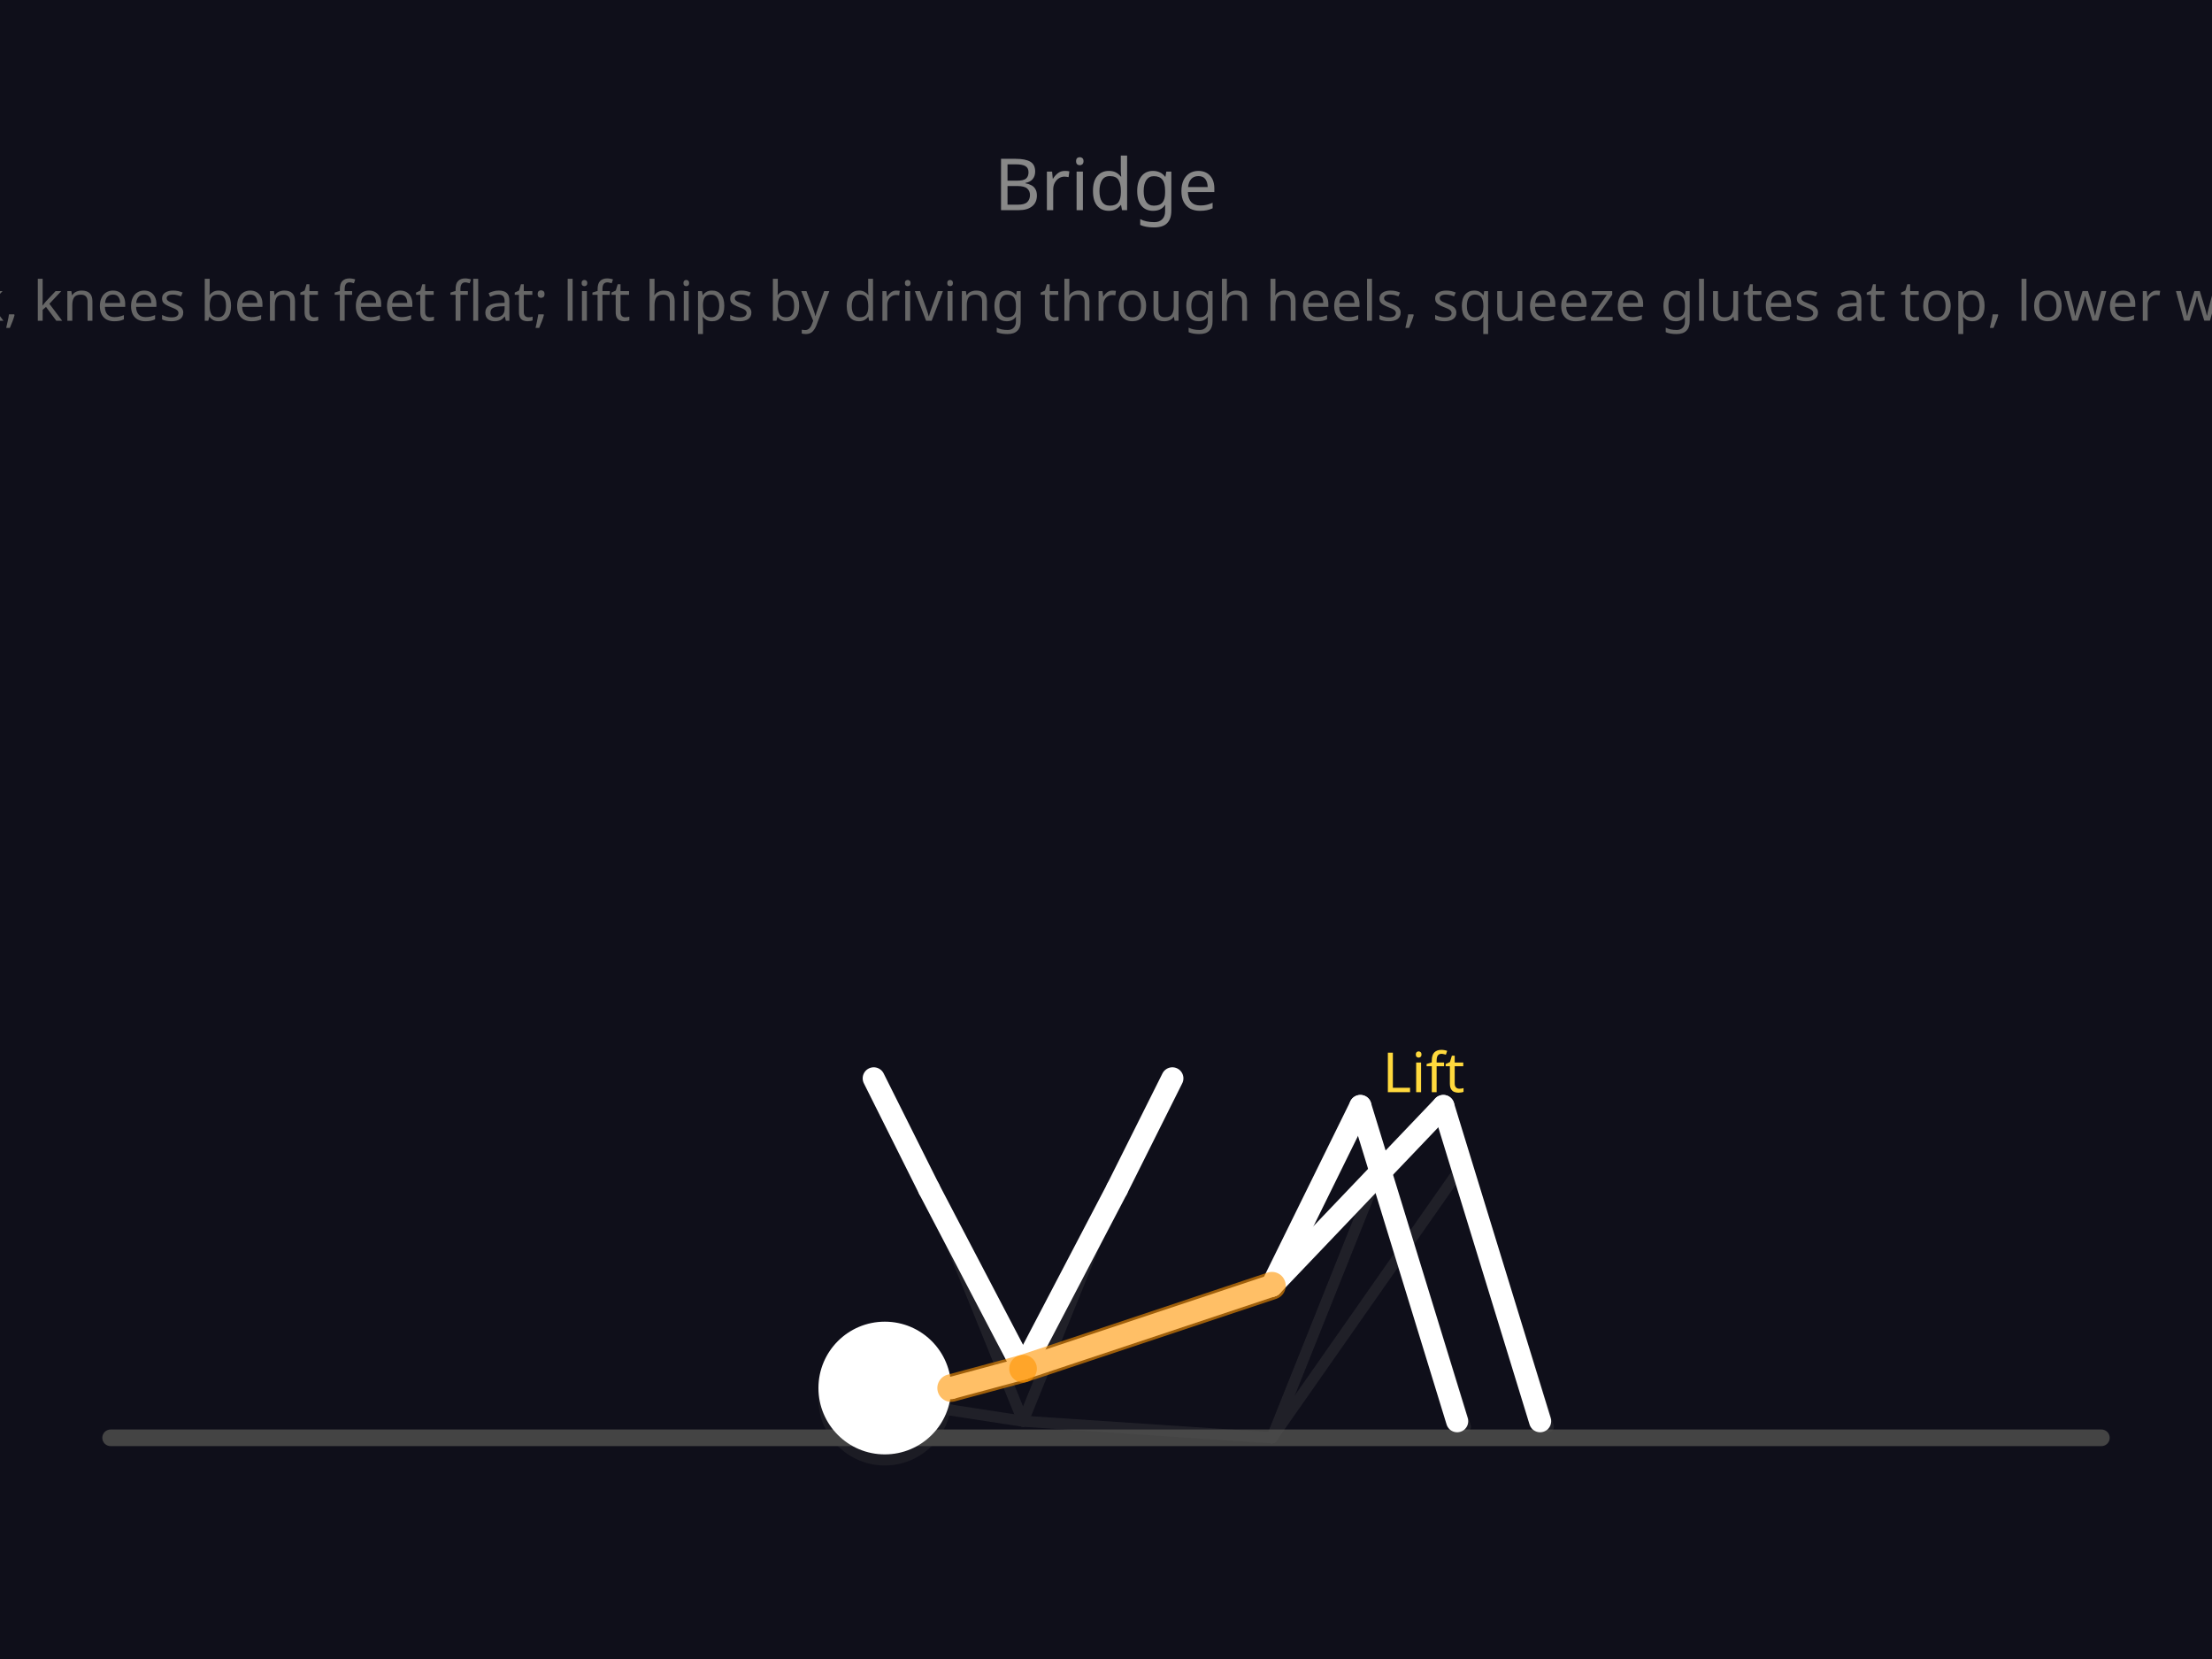
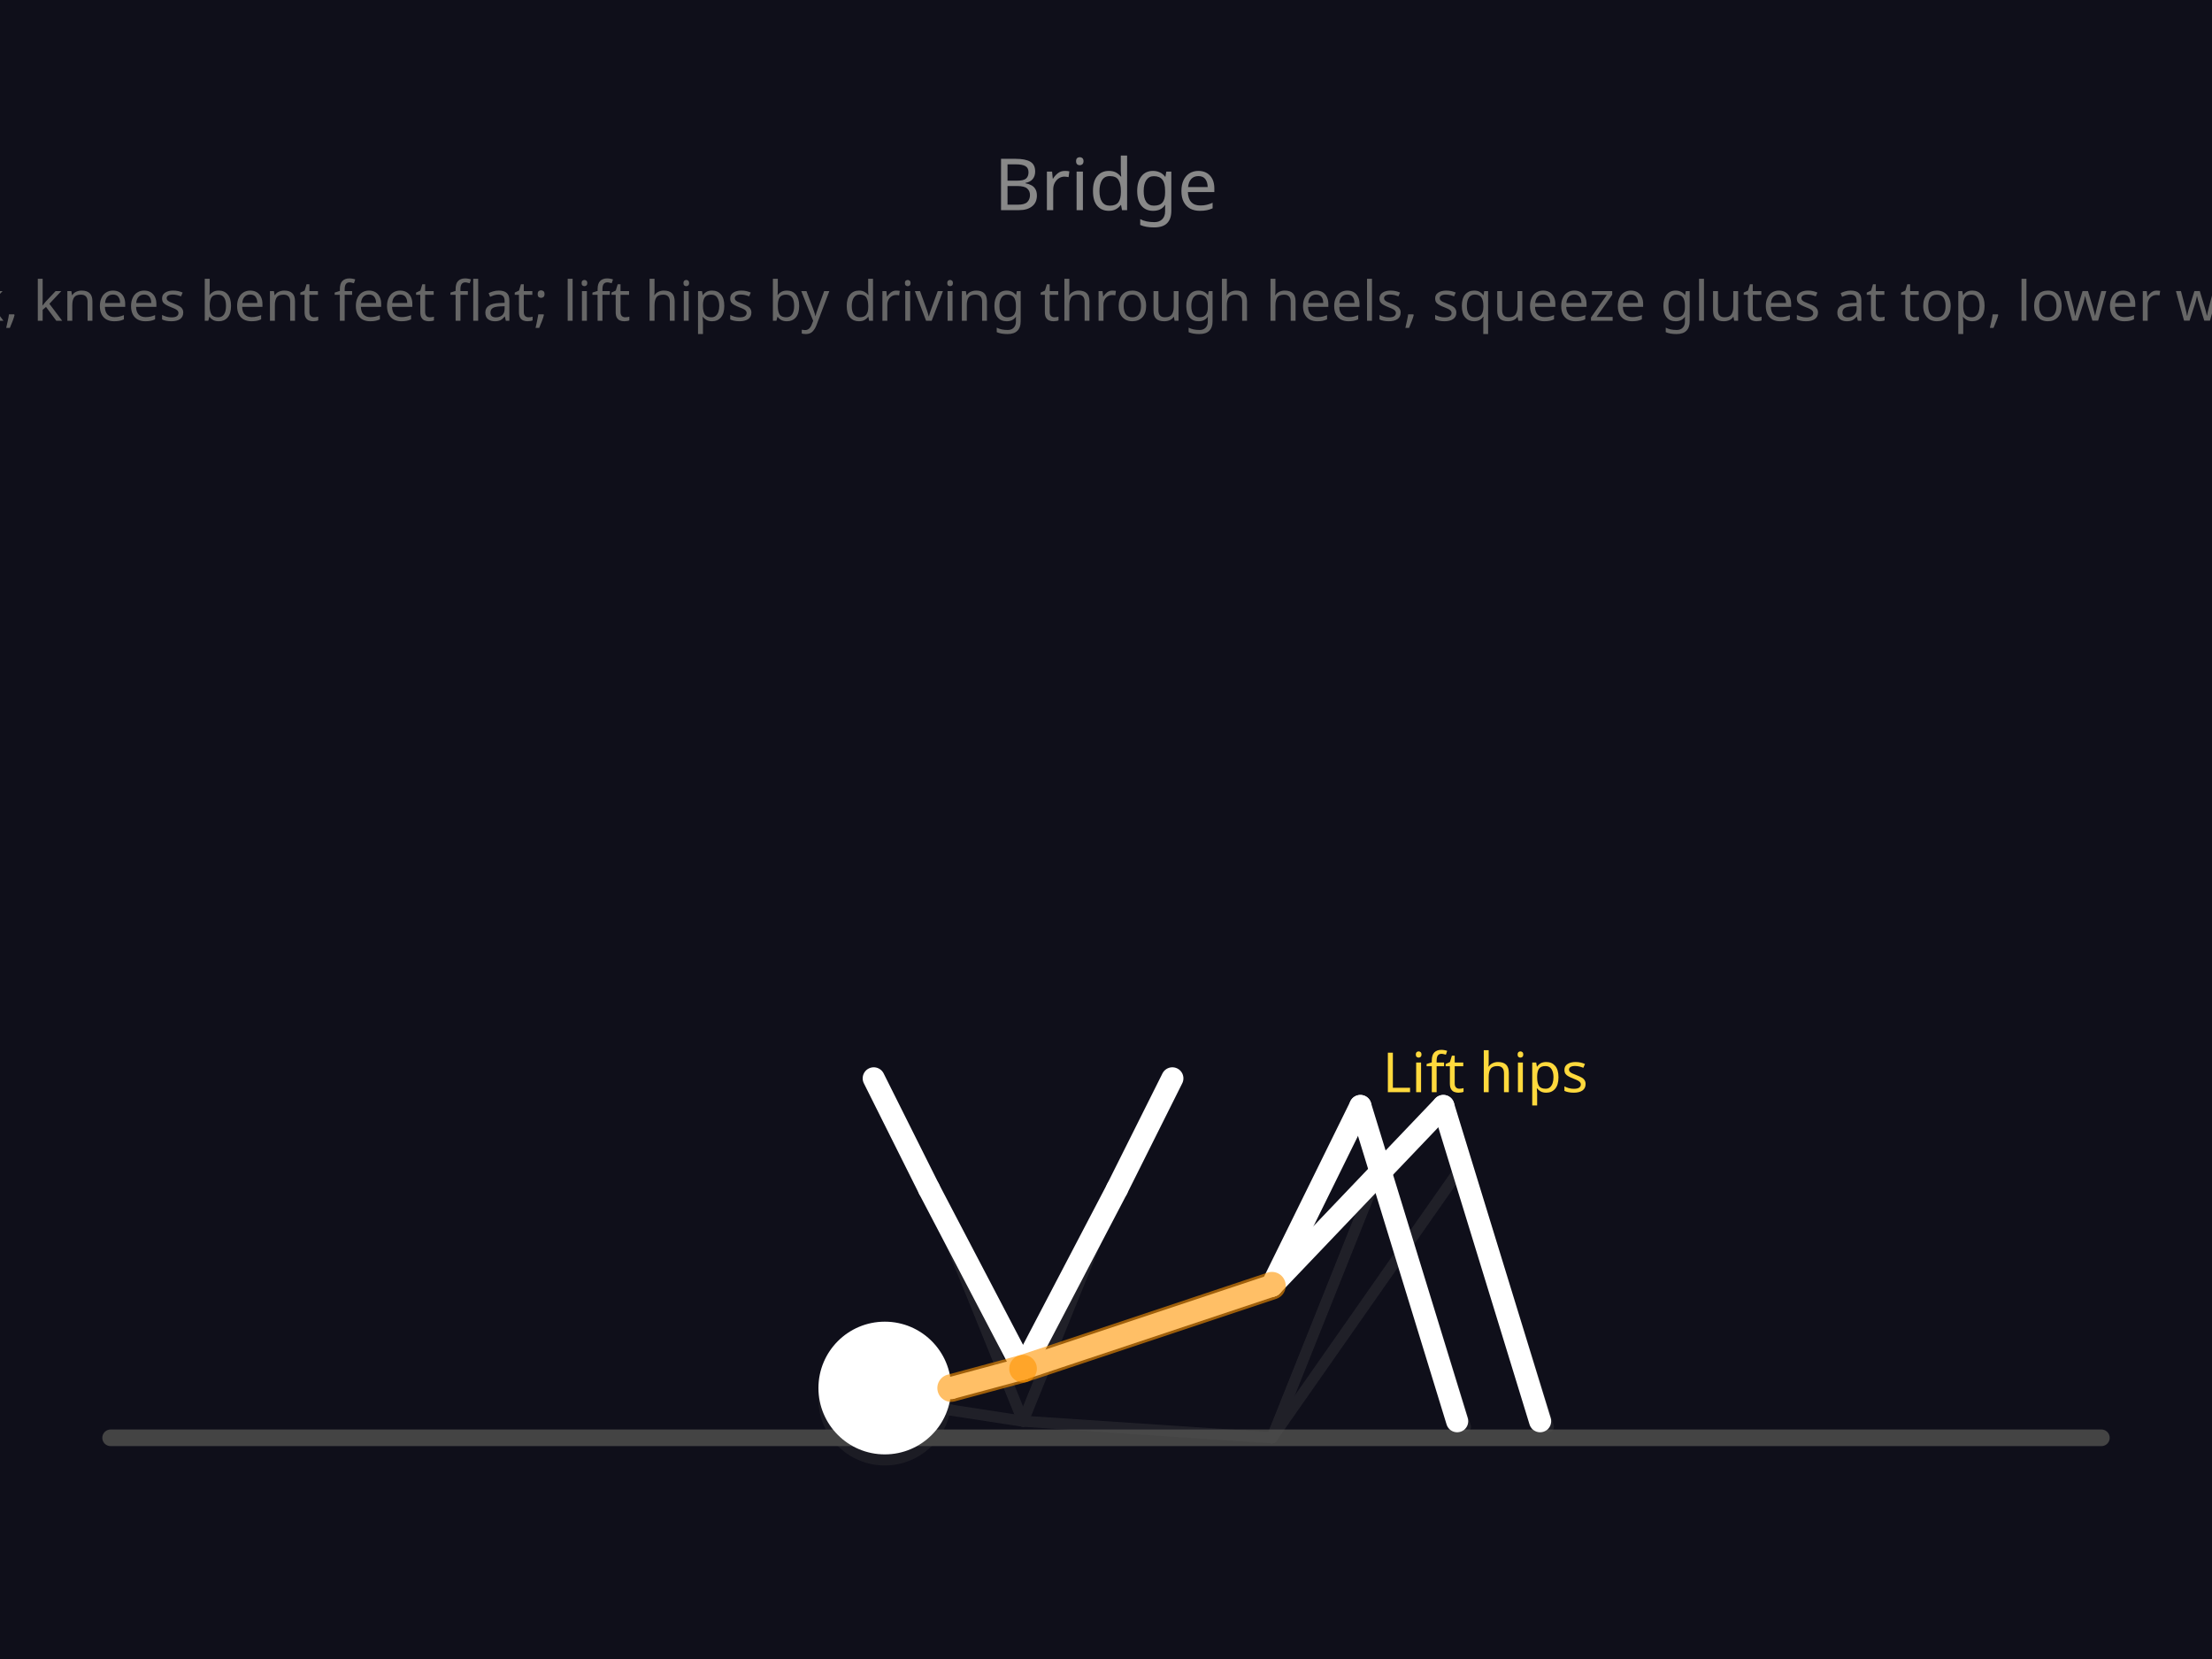
<svg xmlns="http://www.w3.org/2000/svg" viewBox="0 0 400 300">
  <rect width="400" height="300" fill="#0f0f1a" />
  <line x1="20" y1="260" x2="380" y2="260" stroke="#444" stroke-width="3" stroke-linecap="round" />
  <text x="200" y="38" fill="#888" font-size="13" font-family="sans-serif" text-anchor="middle">Bridge</text>
  <text x="200" y="58" fill="#666" font-size="10" font-family="sans-serif" text-anchor="middle">Lie on back, knees bent feet flat; lift hips by driving through heels, squeeze glutes at top, lower with control.</text>
  <g stroke="#555" stroke-width="2" fill="none" stroke-linecap="round" stroke-linejoin="round" opacity="0.25">
    <circle cx="160" cy="253" r="12" fill="#444" stroke="none" />
    <line x1="160" y1="253" x2="172" y2="255" />
    <line x1="172" y1="255" x2="185" y2="257" />
    <line x1="185" y1="257" x2="230" y2="260" />
    <line x1="185" y1="257" x2="168" y2="215" />
    <line x1="168" y1="215" x2="158" y2="195" />
    <line x1="185" y1="257" x2="202" y2="215" />
    <line x1="202" y1="215" x2="212" y2="195" />
    <line x1="230" y1="260" x2="265" y2="210" />
    <line x1="265" y1="210" x2="280" y2="258" />
    <line x1="230" y1="260" x2="250" y2="210" />
    <line x1="250" y1="210" x2="265" y2="258" />
  </g>
  <g stroke="#FFF" stroke-width="4" fill="none" stroke-linecap="round" stroke-linejoin="round">
    <circle cx="160" cy="251" r="12" fill="#FFF" stroke="none" />
    <line x1="160" y1="251" x2="172" y2="251" />
    <line x1="172" y1="251" x2="185" y2="247.5" />
    <line x1="185" y1="247.5" x2="230" y2="232.5" />
    <line x1="185" y1="247.5" x2="168" y2="215" />
    <line x1="168" y1="215" x2="158" y2="195" />
    <line x1="185" y1="247.5" x2="202" y2="215" />
    <line x1="202" y1="215" x2="212" y2="195" />
    <line x1="230" y1="232.5" x2="261" y2="200" />
    <line x1="261" y1="200" x2="278.5" y2="257" />
    <line x1="230" y1="232.5" x2="246" y2="200" />
    <line x1="246" y1="200" x2="263.5" y2="257" />
    <line x1="172" y1="251" x2="185" y2="247.5" stroke="#FF9500" stroke-width="5" opacity="0.6" />
    <line x1="185" y1="247.5" x2="230" y2="232.5" stroke="#FF9500" stroke-width="5" opacity="0.6" />
  </g>
-   <text x="250" y="197.5" fill="#FFD93D" font-size="10" font-family="sans-serif">Lift</text>
+   <text x="250" y="197.5" fill="#FFD93D" font-size="10" font-family="sans-serif">Lift hips</text>
</svg>
